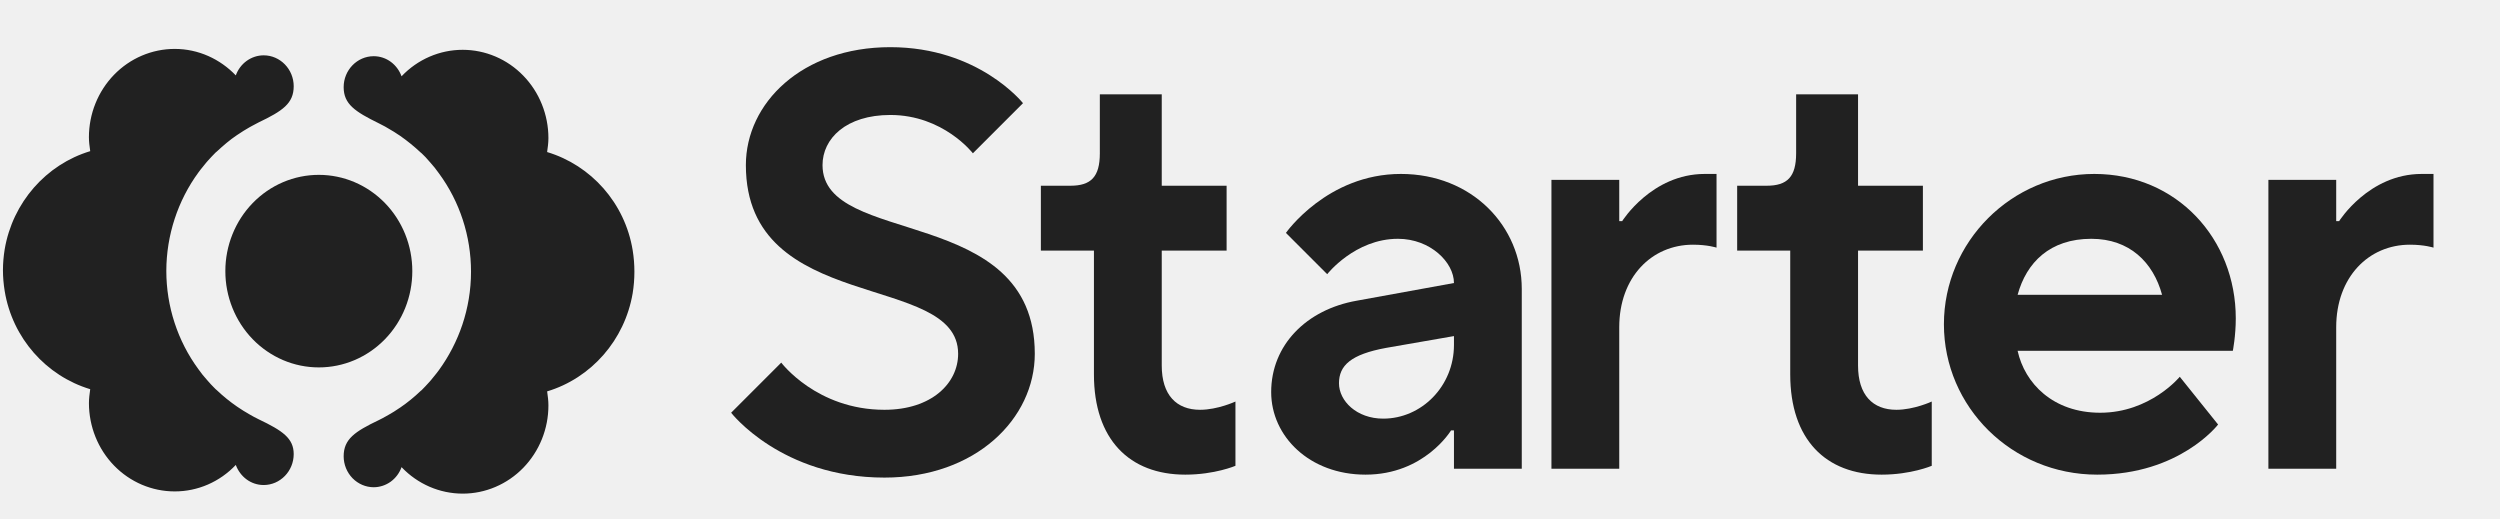
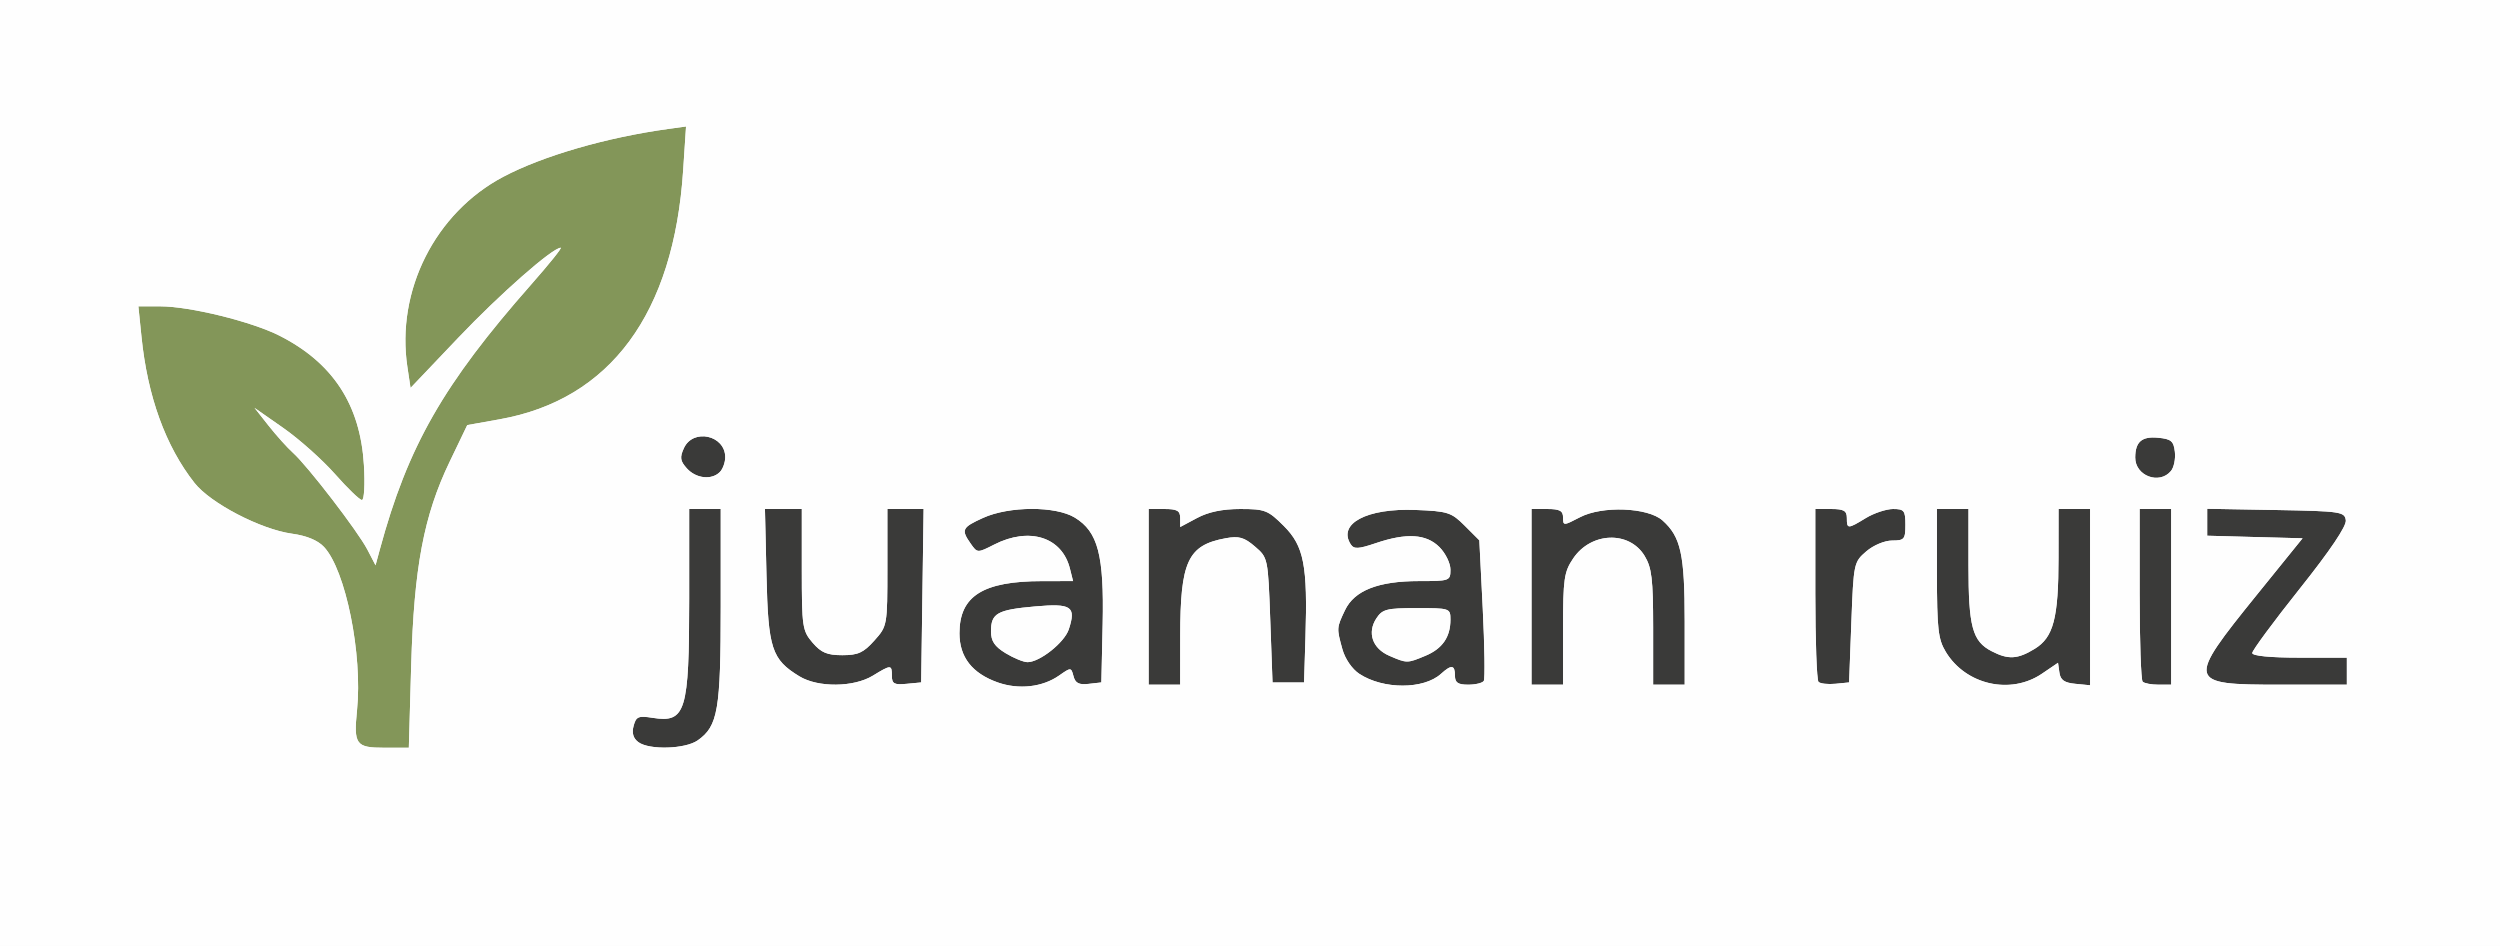
- <svg xmlns="http://www.w3.org/2000/svg" width="106" height="22" viewBox="0 0 106 22" fill="none">
-   <g clip-path="url(#clip0_4171_1581)">
-     <path fill-rule="evenodd" clip-rule="evenodd" d="M10.562 17.56C10.689 17.634 10.825 17.709 10.962 17.775C11.98 18.261 12.453 18.581 12.453 19.254C12.453 19.975 11.88 20.565 11.18 20.565C10.634 20.565 10.18 20.209 9.998 19.713C9.661 20.069 9.258 20.352 8.813 20.545C8.368 20.738 7.89 20.837 7.407 20.836C6.929 20.836 6.457 20.739 6.015 20.551C5.574 20.363 5.173 20.087 4.836 19.74C4.498 19.392 4.23 18.979 4.048 18.525C3.865 18.07 3.771 17.583 3.771 17.092C3.771 16.895 3.798 16.698 3.825 16.502C1.961 15.94 0.525 14.339 0.198 12.335C0.152 12.045 0.125 11.755 0.125 11.455C0.125 11.156 0.152 10.865 0.198 10.575C0.534 8.581 1.961 6.97 3.825 6.409L3.822 6.384C3.796 6.197 3.77 6.016 3.77 5.819C3.77 5.327 3.864 4.84 4.047 4.386C4.23 3.931 4.498 3.519 4.835 3.171C5.173 2.823 5.574 2.547 6.015 2.359C6.456 2.171 6.929 2.074 7.407 2.074C8.416 2.074 9.335 2.505 9.998 3.197C10.087 2.948 10.248 2.733 10.459 2.581C10.671 2.429 10.922 2.346 11.18 2.346C11.88 2.346 12.453 2.935 12.453 3.657C12.453 4.387 11.98 4.705 10.962 5.192C10.862 5.241 10.763 5.293 10.666 5.349L10.562 5.407C10.48 5.454 10.399 5.501 10.325 5.548C10.262 5.585 10.207 5.622 10.153 5.66C10.135 5.67 10.119 5.681 10.103 5.693C10.087 5.705 10.07 5.716 10.053 5.725C9.744 5.931 9.462 6.175 9.189 6.428C9.18 6.433 9.173 6.439 9.166 6.447C9.159 6.454 9.152 6.461 9.144 6.465C9.034 6.577 8.925 6.69 8.825 6.802L8.784 6.849C8.771 6.865 8.758 6.882 8.743 6.896C8.7 6.951 8.657 7.005 8.612 7.058C8.544 7.141 8.477 7.223 8.416 7.308C7.535 8.511 7.056 9.976 7.052 11.484C7.052 12.992 7.531 14.458 8.416 15.659C8.529 15.82 8.652 15.973 8.784 16.118C8.798 16.134 8.812 16.151 8.825 16.164C8.901 16.256 8.98 16.336 9.061 16.418L9.144 16.502C9.152 16.507 9.16 16.513 9.166 16.521C9.173 16.528 9.18 16.534 9.189 16.54C9.458 16.797 9.747 17.031 10.053 17.241C10.071 17.251 10.087 17.263 10.103 17.274C10.118 17.286 10.135 17.297 10.153 17.307L10.239 17.363L10.325 17.419L10.444 17.489C10.482 17.512 10.521 17.537 10.562 17.56ZM23.198 6.447C25.063 7.008 26.499 8.609 26.826 10.613C26.923 11.214 26.923 11.828 26.826 12.429C26.49 14.423 25.063 16.034 23.198 16.595L23.202 16.62C23.228 16.807 23.253 16.988 23.253 17.185C23.254 17.677 23.16 18.164 22.977 18.619C22.794 19.073 22.526 19.486 22.188 19.834C21.851 20.181 21.45 20.457 21.008 20.645C20.567 20.834 20.094 20.93 19.616 20.93C19.134 20.929 18.656 20.83 18.211 20.637C17.767 20.444 17.363 20.162 17.026 19.807C16.937 20.056 16.776 20.271 16.565 20.424C16.353 20.576 16.102 20.658 15.844 20.659C15.507 20.658 15.184 20.519 14.945 20.274C14.707 20.028 14.572 19.696 14.571 19.348C14.571 18.618 15.044 18.299 16.062 17.812C16.163 17.764 16.259 17.711 16.358 17.655L16.462 17.597C16.544 17.55 16.625 17.503 16.699 17.457C16.762 17.419 16.817 17.382 16.871 17.344C16.889 17.335 16.905 17.324 16.921 17.311C16.937 17.299 16.954 17.288 16.971 17.279C17.277 17.069 17.566 16.834 17.835 16.576C17.844 16.572 17.851 16.565 17.858 16.558C17.865 16.55 17.872 16.544 17.88 16.54C17.99 16.427 18.099 16.315 18.199 16.202L18.24 16.156C18.253 16.139 18.267 16.122 18.281 16.108C18.323 16.053 18.368 16 18.412 15.946C18.48 15.863 18.547 15.782 18.608 15.696C19.453 14.535 19.971 13.084 19.971 11.521C19.972 10.013 19.493 8.546 18.608 7.346C18.495 7.185 18.372 7.031 18.24 6.886C18.226 6.87 18.212 6.854 18.199 6.84C18.1 6.721 17.993 6.608 17.88 6.502C17.872 6.497 17.864 6.491 17.858 6.484C17.851 6.476 17.844 6.47 17.835 6.465C17.564 6.211 17.275 5.976 16.971 5.763C16.954 5.754 16.937 5.743 16.922 5.73C16.905 5.719 16.89 5.707 16.871 5.698C16.844 5.679 16.815 5.66 16.785 5.641C16.756 5.623 16.727 5.604 16.699 5.585L16.58 5.515C16.413 5.41 16.24 5.315 16.063 5.229C15.053 4.733 14.571 4.415 14.571 3.694C14.571 2.973 15.144 2.383 15.844 2.383C16.39 2.383 16.844 2.739 17.026 3.235C17.363 2.879 17.766 2.597 18.211 2.404C18.656 2.211 19.134 2.112 19.617 2.112C20.095 2.112 20.567 2.209 21.009 2.397C21.45 2.585 21.851 2.861 22.188 3.209C22.526 3.557 22.794 3.969 22.976 4.424C23.159 4.878 23.253 5.365 23.253 5.857C23.253 6.053 23.226 6.25 23.198 6.447Z" fill="#212121" />
-     <path d="M17.482 11.495C17.482 10.959 17.38 10.428 17.181 9.933C16.982 9.438 16.69 8.988 16.322 8.609C15.953 8.23 15.516 7.929 15.035 7.724C14.554 7.519 14.039 7.414 13.518 7.414C12.997 7.414 12.482 7.519 12.001 7.724C11.52 7.929 11.083 8.23 10.715 8.609C10.347 8.988 10.055 9.438 9.856 9.934C9.657 10.429 9.554 10.96 9.555 11.496C9.554 12.032 9.657 12.563 9.856 13.058C10.055 13.554 10.347 14.004 10.715 14.383C11.083 14.762 11.52 15.062 12.001 15.268C12.482 15.473 12.997 15.578 13.518 15.578C14.039 15.578 14.554 15.473 15.035 15.268C15.516 15.063 15.953 14.762 16.322 14.383C16.69 14.004 16.982 13.554 17.181 13.059C17.38 12.563 17.482 12.032 17.482 11.496V11.495Z" fill="#212121" />
+ <svg xmlns="http://www.w3.org/2000/svg" width="555" height="210" viewBox="0 0 555 210">
+   <g>
+     <path d="M 235.15 149.95 C231.43,152.56 226.19,153.15 221.50,151.50 C215.81,149.48 213.00,145.88 213.00,140.58 C213.00,132.30 218.22,129.02 231.36,129.01 L 238.22 129.00 L 237.53 126.25 C235.79,119.22 228.52,116.91 220.70,120.90 C216.99,122.79 216.97,122.79 215.49,120.68 C213.32,117.59 213.56,117.10 218.25,114.97 C224.05,112.34 234.36,112.31 238.63,114.92 C243.76,118.05 245.12,123.26 244.79,138.50 L 244.50 151.50 L 241.68 151.82 C239.53,152.07 238.72,151.66 238.32,150.12 C237.80,148.13 237.74,148.13 235.15,149.95 ZM 319.90 149.59 C316.05,153.08 307.07,153.08 301.77,149.59 C300.18,148.55 298.61,146.27 298.02,144.15 C296.72,139.44 296.72,139.39 298.58,135.48 C300.66,131.09 305.96,129.00 315.02,129.00 C321.83,129.00 322.00,128.94 322.00,126.45 C322.00,125.05 320.90,122.80 319.55,121.45 C316.62,118.53 312.25,118.26 305.40,120.59 C301.53,121.90 300.58,121.94 299.86,120.84 C296.91,116.25 303.45,112.78 314.24,113.21 C321.43,113.49 322.20,113.74 325.19,116.73 L 328.41 119.95 L 329.17 135.13 C329.58,143.49 329.69,150.70 329.40,151.16 C329.12,151.62 327.56,152.00 325.94,152.00 C323.67,152.00 323.00,151.55 323.00,150.00 C323.00,147.59 322.23,147.48 319.90,149.59 ZM 193.77 150.00 C189.51,152.60 181.61,152.67 177.46,150.14 C171.31,146.39 170.54,144.01 170.16,127.75 L 169.82 113.00 L 178.00 113.00 L 178.00 126.44 C178.00,139.18 178.13,140.03 180.39,142.67 C182.31,144.90 183.63,145.45 187.00,145.45 C190.48,145.45 191.70,144.90 194.10,142.21 C196.98,138.99 197.00,138.90 197.00,125.98 L 197.00 113.00 L 205.04 113.00 L 204.50 151.50 L 201.25 151.81 C198.53,152.08 198.00,151.79 198.00,150.06 C198.00,147.52 197.83,147.52 193.77,150.00 ZM 262.01 141.25 L 262.00 152.00 L 255.00 152.00 L 255.00 113.00 L 258.50 113.00 C261.33,113.00 262.00,113.38 262.00,115.00 L 262.00 117.00 L 265.74 115.00 C268.26,113.65 271.38,113.00 275.35,113.00 C280.83,113.00 281.50,113.26 285.02,116.78 C289.48,121.24 290.31,125.52 289.81,141.50 L 289.50 151.50 L 282.50 151.50 L 282.00 137.66 C281.50,123.89 281.49,123.81 278.60,121.33 C276.21,119.28 275.06,118.95 272.10,119.49 C263.68,121.03 262.01,124.62 262.01,141.25 ZM 347.00 139.65 L 347.00 152.00 L 340.00 152.00 L 340.00 113.00 L 343.50 113.00 C346.27,113.00 347.00,113.40 347.00,114.89 C347.00,116.74 347.09,116.74 350.75,114.83 C355.70,112.24 365.82,112.64 369.08,115.54 C373.15,119.17 374.00,123.06 374.00,137.97 L 374.00 152.00 L 367.00 152.00 L 367.00 139.25 C366.99,128.50 366.69,126.01 365.10,123.40 C361.68,117.78 353.22,118.09 349.25,123.97 C347.22,126.97 347.00,128.49 347.00,139.65 ZM 453.30 149.57 C446.35,154.29 436.44,152.05 431.99,144.76 C430.26,141.91 430.01,139.71 430.00,127.25 L 430.00 113.00 L 437.00 113.00 L 437.00 125.45 C437.00,139.16 437.86,142.36 442.15,144.57 C445.83,146.48 447.89,146.37 451.69,144.05 C455.88,141.49 456.99,137.26 456.99,123.75 L 457.00 113.00 L 464.00 113.00 L 464.00 152.13 L 460.75 151.81 C458.29,151.58 457.42,150.97 457.19,149.32 L 456.88 147.14 ZM 521.00 146.00 L 521.00 152.00 L 505.97 152.00 C485.45,152.00 485.32,151.46 501.06,132.00 L 511.17 119.50 L 500.59 119.22 L 490.00 118.93 L 490.00 112.95 L 505.25 113.22 C519.64,113.48 520.52,113.61 520.77,115.50 C520.95,116.79 517.30,122.21 510.52,130.72 C504.73,137.99 500.00,144.40 500.00,144.97 C500.00,145.61 503.97,146.00 510.50,146.00 ZM 154.88 164.37 C152.11,166.31 144.11,166.54 141.71,164.75 C140.57,163.90 140.23,162.74 140.66,161.15 C141.21,159.07 141.72,158.86 144.89,159.36 C152.23,160.53 153.00,158.01 153.00,132.93 L 153.00 113.00 L 160.00 113.00 L 160.00 134.53 C160.00,157.66 159.39,161.21 154.88,164.37 ZM 411.00 138.16 L 410.50 151.50 L 407.46 151.80 C405.79,151.96 404.11,151.77 403.71,151.38 C403.32,150.99 403.00,142.19 403.00,131.83 L 403.00 113.00 L 406.50 113.00 C409.33,113.00 410.00,113.38 410.00,115.00 C410.00,117.47 410.18,117.47 414.23,115.00 C416.03,113.91 418.74,113.01 420.25,113.00 C422.73,113.00 423.00,113.35 423.00,116.50 C423.00,119.71 422.75,120.00 420.06,120.00 C418.39,120.00 415.90,121.04 414.31,122.41 C411.55,124.78 411.49,125.05 411.00,138.16 ZM 482.00 113.00 L 482.00 152.00 L 479.17 152.00 C477.61,152.00 476.03,151.70 475.67,151.33 C475.30,150.97 475.00,142.19 475.00,131.83 L 475.00 113.00 ZM 223.25 145.01 C225.04,146.10 227.22,146.99 228.10,147.00 C230.82,147.00 236.30,142.65 237.27,139.72 C238.95,134.63 237.89,133.91 229.78,134.63 C221.39,135.37 220.00,136.15 220.00,140.14 C220.00,142.33 220.79,143.51 223.25,145.01 ZM 308.40 145.57 C312.32,147.28 312.39,147.28 316.45,145.58 C320.21,144.01 322.00,141.43 322.00,137.57 C322.00,135.04 321.88,135.00 314.52,135.00 C307.85,135.00 306.89,135.24 305.56,137.27 C303.47,140.45 304.67,143.95 308.40,145.57 ZM 159.80 104.80 C157.98,106.62 154.53,106.24 152.50,104.00 C151.00,102.34 150.88,101.56 151.82,99.50 C153.85,95.03 161.00,96.60 161.00,101.50 C161.00,102.65 160.46,104.14 159.80,104.80 ZM 481.95 104.56 C479.37,107.67 473.98,105.63 474.02,101.55 C474.04,98.07 475.49,96.83 479.10,97.18 C481.99,97.45 482.55,97.92 482.82,100.31 C483.00,101.86 482.61,103.77 481.95,104.56 Z" fill="rgb(58,58,57)" />
+     <path d="M 91.28 147.75 L 90.76 166.00 L 85.35 166.00 C79.00,166.00 78.49,165.29 79.26,157.68 C80.52,145.23 76.74,126.55 71.92,121.41 C70.55,119.95 68.05,118.92 64.83,118.48 C57.87,117.52 46.74,111.72 43.18,107.21 C36.76,99.05 32.75,88.00 31.41,74.75 L 30.72 68.00 L 35.61 68.01 C42.18,68.02 55.85,71.39 62.04,74.52 C73.91,80.54 79.99,89.85 80.79,103.25 C81.05,107.55 80.85,111.00 80.35,111.00 C79.85,111.00 77.17,108.41 74.38,105.25 C71.59,102.09 66.43,97.48 62.91,95.02 L 56.50 90.54 L 59.64 94.52 C61.37,96.71 63.79,99.40 65.02,100.50 C68.27,103.41 79.42,117.91 81.55,122.00 L 83.37 125.50 L 84.32 122.00 C90.53,99.08 98.39,85.32 118.00,63.07 C121.91,58.63 124.83,55.00 124.48,55.00 C122.66,55.00 111.02,65.22 101.71,75.01 L 91.14 86.12 L 90.44 81.45 C87.90,64.52 96.61,47.24 111.71,39.26 C120.52,34.60 134.59,30.52 148.40,28.62 L 152.30 28.08 L 151.66 37.79 C149.59,69.58 135.51,88.69 110.94,93.08 L 103.73 94.37 L 99.82 102.51 C94.07,114.49 91.91,125.94 91.28,147.75 Z" fill="rgb(131,150,89)" />
+     <path d="M 0.00 105.00 L 0.00 0.00 L 277.50 0.00 L 555.00 0.00 L 555.00 105.00 L 555.00 210.00 L 277.50 210.00 L 0.00 210.00 L 0.00 105.00 ZM 91.28 147.75 C91.91,125.94 94.07,114.49 99.82,102.51 L 103.73 94.37 L 110.94 93.08 C135.51,88.69 149.59,69.58 151.66,37.79 L 152.30 28.08 L 148.40 28.62 C134.59,30.52 120.52,34.60 111.71,39.26 C96.61,47.24 87.90,64.52 90.44,81.45 L 91.14 86.12 L 101.71 75.01 C111.02,65.22 122.66,55.00 124.48,55.00 C124.83,55.00 121.91,58.63 118.00,63.07 C98.39,85.32 90.53,99.08 84.32,122.00 L 83.37 125.50 L 81.55 122.00 C79.42,117.91 68.27,103.41 65.02,100.50 C63.79,99.40 61.37,96.71 59.64,94.52 L 56.50 90.54 L 62.91 95.02 C66.43,97.48 71.59,102.09 74.38,105.25 C77.17,108.41 79.85,111.00 80.35,111.00 C80.85,111.00 81.05,107.55 80.79,103.25 C79.99,89.85 73.91,80.54 62.04,74.52 C55.85,71.39 42.18,68.02 35.61,68.01 L 30.72 68.00 L 31.41 74.75 C32.75,88.00 36.76,99.05 43.18,107.21 C46.74,111.72 57.87,117.52 64.83,118.48 C68.05,118.92 70.55,119.95 71.92,121.41 C76.74,126.55 80.52,145.23 79.26,157.68 C78.49,165.29 79.00,166.00 85.35,166.00 L 90.76 166.00 L 91.28 147.75 ZM 154.88 164.37 C159.39,161.21 160.00,157.66 160.00,134.53 L 160.00 113.00 L 156.50 113.00 L 153.00 113.00 L 153.00 132.93 C153.00,158.01 152.23,160.53 144.89,159.36 C141.72,158.86 141.21,159.07 140.66,161.15 C140.23,162.74 140.57,163.90 141.71,164.75 C144.11,166.54 152.11,166.31 154.88,164.37 ZM 235.15 149.95 C237.74,148.13 237.80,148.13 238.32,150.12 C238.72,151.66 239.53,152.07 241.68,151.82 L 244.50 151.50 L 244.79 138.50 C245.12,123.26 243.76,118.05 238.63,114.92 C234.36,112.31 224.05,112.34 218.25,114.97 C213.56,117.10 213.32,117.59 215.49,120.68 C216.97,122.79 216.99,122.79 220.70,120.90 C228.52,116.91 235.79,119.22 237.53,126.25 L 238.22 129.00 L 231.36 129.01 C218.22,129.02 213.00,132.30 213.00,140.58 C213.00,145.88 215.81,149.48 221.50,151.50 C226.19,153.15 231.43,152.56 235.15,149.95 ZM 319.90 149.59 C322.23,147.48 323.00,147.59 323.00,150.00 C323.00,151.55 323.67,152.00 325.94,152.00 C327.56,152.00 329.12,151.62 329.40,151.16 C329.69,150.70 329.58,143.49 329.17,135.13 L 328.41 119.95 L 325.19 116.73 C322.20,113.74 321.43,113.49 314.24,113.21 C303.45,112.78 296.91,116.25 299.86,120.84 C300.58,121.94 301.53,121.90 305.40,120.59 C312.25,118.26 316.62,118.53 319.55,121.45 C320.90,122.80 322.00,125.05 322.00,126.45 C322.00,128.94 321.83,129.00 315.02,129.00 C305.96,129.00 300.66,131.09 298.58,135.48 C296.72,139.39 296.72,139.44 298.02,144.15 C298.61,146.27 300.18,148.55 301.77,149.59 C307.07,153.08 316.05,153.08 319.90,149.59 ZM 193.77 150.00 C197.83,147.52 198.00,147.52 198.00,150.06 C198.00,151.79 198.53,152.08 201.25,151.81 L 204.50 151.50 L 204.77 132.25 L 205.04 113.00 L 201.02 113.00 L 197.00 113.00 L 197.00 125.98 C197.00,138.90 196.98,138.99 194.10,142.21 C191.70,144.90 190.48,145.45 187.00,145.45 C183.63,145.45 182.31,144.90 180.39,142.67 C178.13,140.03 178.00,139.18 178.00,126.44 L 178.00 113.00 L 173.91 113.00 L 169.82 113.00 L 170.16 127.75 C170.54,144.01 171.31,146.39 177.46,150.14 C181.61,152.67 189.51,152.60 193.77,150.00 ZM 262.01 141.25 C262.01,124.62 263.68,121.03 272.10,119.49 C275.06,118.95 276.21,119.28 278.60,121.33 C281.49,123.81 281.50,123.89 282.00,137.66 L 282.50 151.50 L 286.00 151.50 L 289.50 151.50 L 289.81 141.50 C290.31,125.52 289.48,121.24 285.02,116.78 C281.50,113.26 280.83,113.00 275.35,113.00 C271.38,113.00 268.26,113.65 265.74,115.00 L 262.00 117.00 L 262.00 115.00 C262.00,113.38 261.33,113.00 258.50,113.00 L 255.00 113.00 L 255.00 132.50 L 255.00 152.00 L 258.50 152.00 L 262.00 152.00 L 262.01 141.25 ZM 347.00 139.65 C347.00,128.49 347.22,126.97 349.25,123.97 C353.22,118.09 361.68,117.78 365.10,123.40 C366.69,126.01 366.99,128.50 367.00,139.25 L 367.00 152.00 L 370.50 152.00 L 374.00 152.00 L 374.00 137.97 C374.00,123.06 373.15,119.17 369.08,115.54 C365.82,112.64 355.70,112.24 350.75,114.83 C347.09,116.74 347.00,116.74 347.00,114.89 C347.00,113.40 346.27,113.00 343.50,113.00 L 340.00 113.00 L 340.00 132.50 L 340.00 152.00 L 343.50 152.00 L 347.00 152.00 L 347.00 139.65 ZM 411.00 138.16 C411.49,125.05 411.55,124.78 414.31,122.41 C415.90,121.04 418.39,120.00 420.06,120.00 C422.75,120.00 423.00,119.71 423.00,116.50 C423.00,113.35 422.73,113.00 420.25,113.00 C418.74,113.01 416.03,113.91 414.23,115.00 C410.18,117.47 410.00,117.47 410.00,115.00 C410.00,113.38 409.33,113.00 406.50,113.00 L 403.00 113.00 L 403.00 131.83 C403.00,142.19 403.32,150.99 403.71,151.38 C404.11,151.77 405.79,151.96 407.46,151.80 L 410.50 151.50 L 411.00 138.16 ZM 453.30 149.57 L 456.88 147.14 L 457.19 149.32 C457.42,150.97 458.29,151.58 460.75,151.81 L 464.00 152.13 L 464.00 132.56 L 464.00 113.00 L 460.50 113.00 L 457.00 113.00 L 456.99 123.75 C456.99,137.26 455.88,141.49 451.69,144.05 C447.89,146.37 445.83,146.48 442.15,144.57 C437.86,142.36 437.00,139.16 437.00,125.45 L 437.00 113.00 L 433.50 113.00 L 430.00 113.00 L 430.00 127.25 C430.01,139.71 430.26,141.91 431.99,144.76 C436.44,152.05 446.35,154.29 453.30,149.57 ZM 482.00 132.50 L 482.00 113.00 L 478.50 113.00 L 475.00 113.00 L 475.00 131.83 C475.00,142.19 475.30,150.97 475.67,151.33 C476.03,151.70 477.61,152.00 479.17,152.00 L 482.00 152.00 L 482.00 132.50 ZM 521.00 149.00 L 521.00 146.00 L 510.50 146.00 C503.97,146.00 500.00,145.61 500.00,144.97 C500.00,144.40 504.73,137.99 510.52,130.72 C517.30,122.21 520.95,116.79 520.77,115.50 C520.52,113.61 519.64,113.48 505.25,113.22 L 490.00 112.95 L 490.00 115.94 L 490.00 118.93 L 500.59 119.22 L 511.17 119.50 L 501.06 132.00 C485.32,151.46 485.45,152.00 505.97,152.00 L 521.00 152.00 L 521.00 149.00 ZM 159.80 104.80 C160.46,104.14 161.00,102.65 161.00,101.50 C161.00,96.60 153.85,95.03 151.82,99.50 C150.88,101.56 151.00,102.34 152.50,104.00 C154.53,106.24 157.98,106.62 159.80,104.80 ZM 481.95 104.56 C482.61,103.77 483.00,101.86 482.82,100.31 C482.55,97.92 481.99,97.45 479.10,97.18 C475.49,96.83 474.04,98.07 474.02,101.55 C473.98,105.63 479.37,107.67 481.95,104.56 ZM 223.25 145.01 C220.79,143.51 220.00,142.33 220.00,140.14 C220.00,136.15 221.39,135.37 229.78,134.63 C237.89,133.91 238.95,134.63 237.27,139.72 C236.30,142.65 230.82,147.00 228.10,147.00 C227.22,146.99 225.04,146.10 223.25,145.01 ZM 308.40 145.57 C304.67,143.95 303.47,140.45 305.56,137.27 C306.89,135.24 307.85,135.00 314.52,135.00 C321.88,135.00 322.00,135.04 322.00,137.57 C322.00,141.43 320.21,144.01 316.45,145.58 C312.39,147.28 312.32,147.28 308.40,145.57 Z" fill="rgb(254,254,254)" />
  </g>
-   <path d="M96.18 19.875V7.625H99.055V9.375H99.18C99.18 9.375 100.43 7.375 102.68 7.375H103.18V10.5C103.18 10.5 102.805 10.375 102.18 10.375C100.43 10.375 99.055 11.75 99.055 13.875V19.875H96.18Z" fill="#212121" />
-   <path d="M88.922 20.125C85.297 20.125 82.422 17.25 82.422 13.75C82.422 10.25 85.297 7.375 88.797 7.375C92.297 7.375 94.797 10.125 94.797 13.5C94.797 14.25 94.672 14.875 94.672 14.875H85.547C85.847 16.25 87.047 17.5 89.047 17.5C91.172 17.5 92.422 15.975 92.422 15.975L94.047 18C94.047 18 92.422 20.125 88.922 20.125ZM85.547 12.5H91.672C91.297 11.125 90.297 10.125 88.672 10.125C86.922 10.125 85.922 11.125 85.547 12.5Z" fill="#212121" />
-   <path d="M79.781 20.125C77.406 20.125 75.906 18.625 75.906 15.875V10.625H73.656V7.875H74.906C75.781 7.875 76.156 7.5 76.156 6.5V4H78.781V7.875H81.531V10.625H78.781V15.5C78.781 16.75 79.406 17.375 80.406 17.375C81.156 17.375 81.906 17.025 81.906 17.025V19.75C81.906 19.75 81.031 20.125 79.781 20.125Z" fill="#212121" />
-   <path d="M65.781 19.875V7.625H68.656V9.375H68.781C68.781 9.375 70.031 7.375 72.281 7.375H72.781V10.5C72.781 10.5 72.406 10.375 71.781 10.375C70.031 10.375 68.656 11.75 68.656 13.875V19.875H65.781Z" fill="#212121" />
-   <path d="M57.898 20.125C55.523 20.125 53.898 18.5 53.898 16.625C53.898 14.625 55.398 13.125 57.523 12.75L61.648 12C61.648 11.125 60.648 10.125 59.273 10.125C57.448 10.125 56.273 11.625 56.273 11.625L54.523 9.875C54.523 9.875 56.273 7.375 59.398 7.375C62.398 7.375 64.523 9.575 64.523 12.25V19.875H61.648V18.25H61.523C61.523 18.25 60.398 20.125 57.898 20.125ZM58.648 17.75C60.273 17.75 61.648 16.375 61.648 14.625V14.25L58.773 14.75C57.273 15.025 56.773 15.5 56.773 16.25C56.773 17 57.523 17.75 58.648 17.75Z" fill="#212121" />
-   <path d="M50.258 20.125C47.883 20.125 46.383 18.625 46.383 15.875V10.625H44.133V7.875H45.383C46.258 7.875 46.633 7.5 46.633 6.5V4H49.258V7.875H52.008V10.625H49.258V15.5C49.258 16.75 49.883 17.375 50.883 17.375C51.633 17.375 52.383 17.025 52.383 17.025V19.75C52.383 19.75 51.508 20.125 50.258 20.125Z" fill="#212121" />
-   <path d="M37.5 20.25C33.125 20.25 31 17.5 31 17.5L33.125 15.375C33.125 15.375 34.625 17.375 37.5 17.375C39.5 17.375 40.625 16.25 40.625 15C40.625 11.5 31.625 13.375 31.625 7C31.625 4.375 34 2 37.75 2C41.5 2 43.375 4.375 43.375 4.375L41.25 6.5C41.25 6.5 40 4.875 37.75 4.875C35.875 4.875 34.875 5.875 34.875 7C34.875 10.5 43.875 8.625 43.875 15C43.875 17.75 41.375 20.25 37.5 20.25Z" fill="#212121" />
-   <defs>
-     <clipPath id="clip0_4171_1581">
-       <rect width="27" height="19" fill="white" transform="translate(0 2)" />
-     </clipPath>
-   </defs>
</svg>
